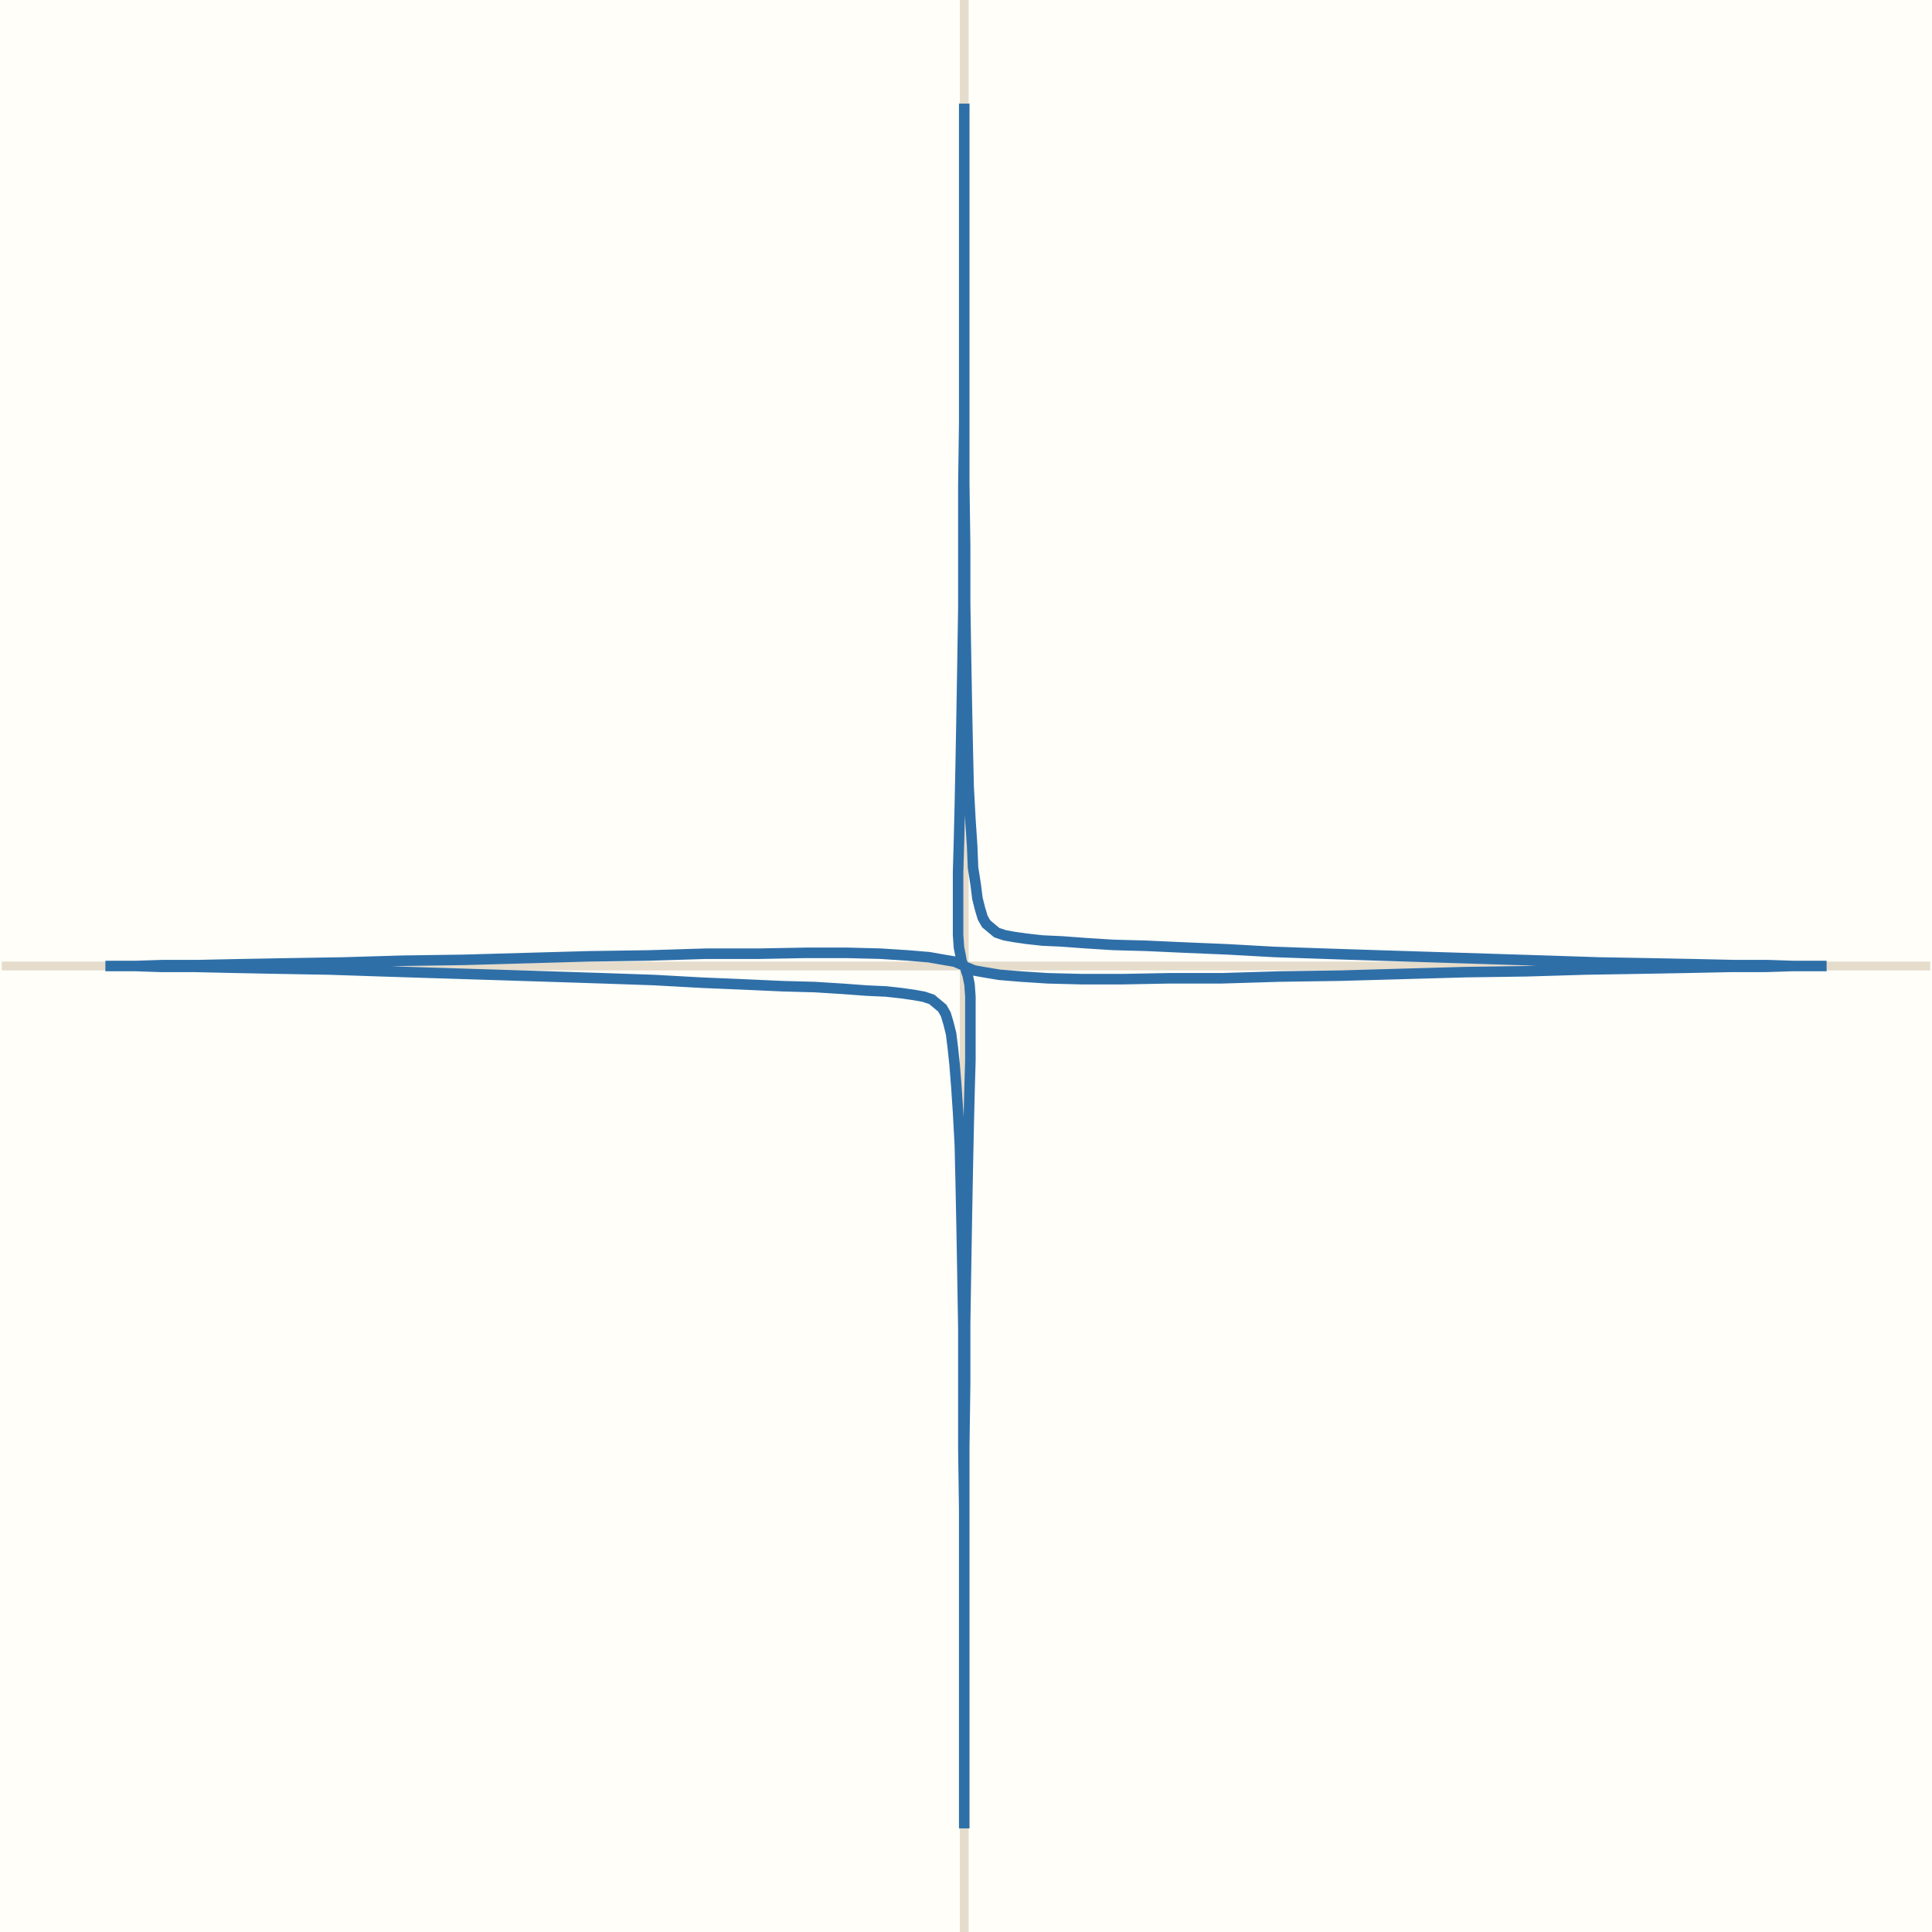
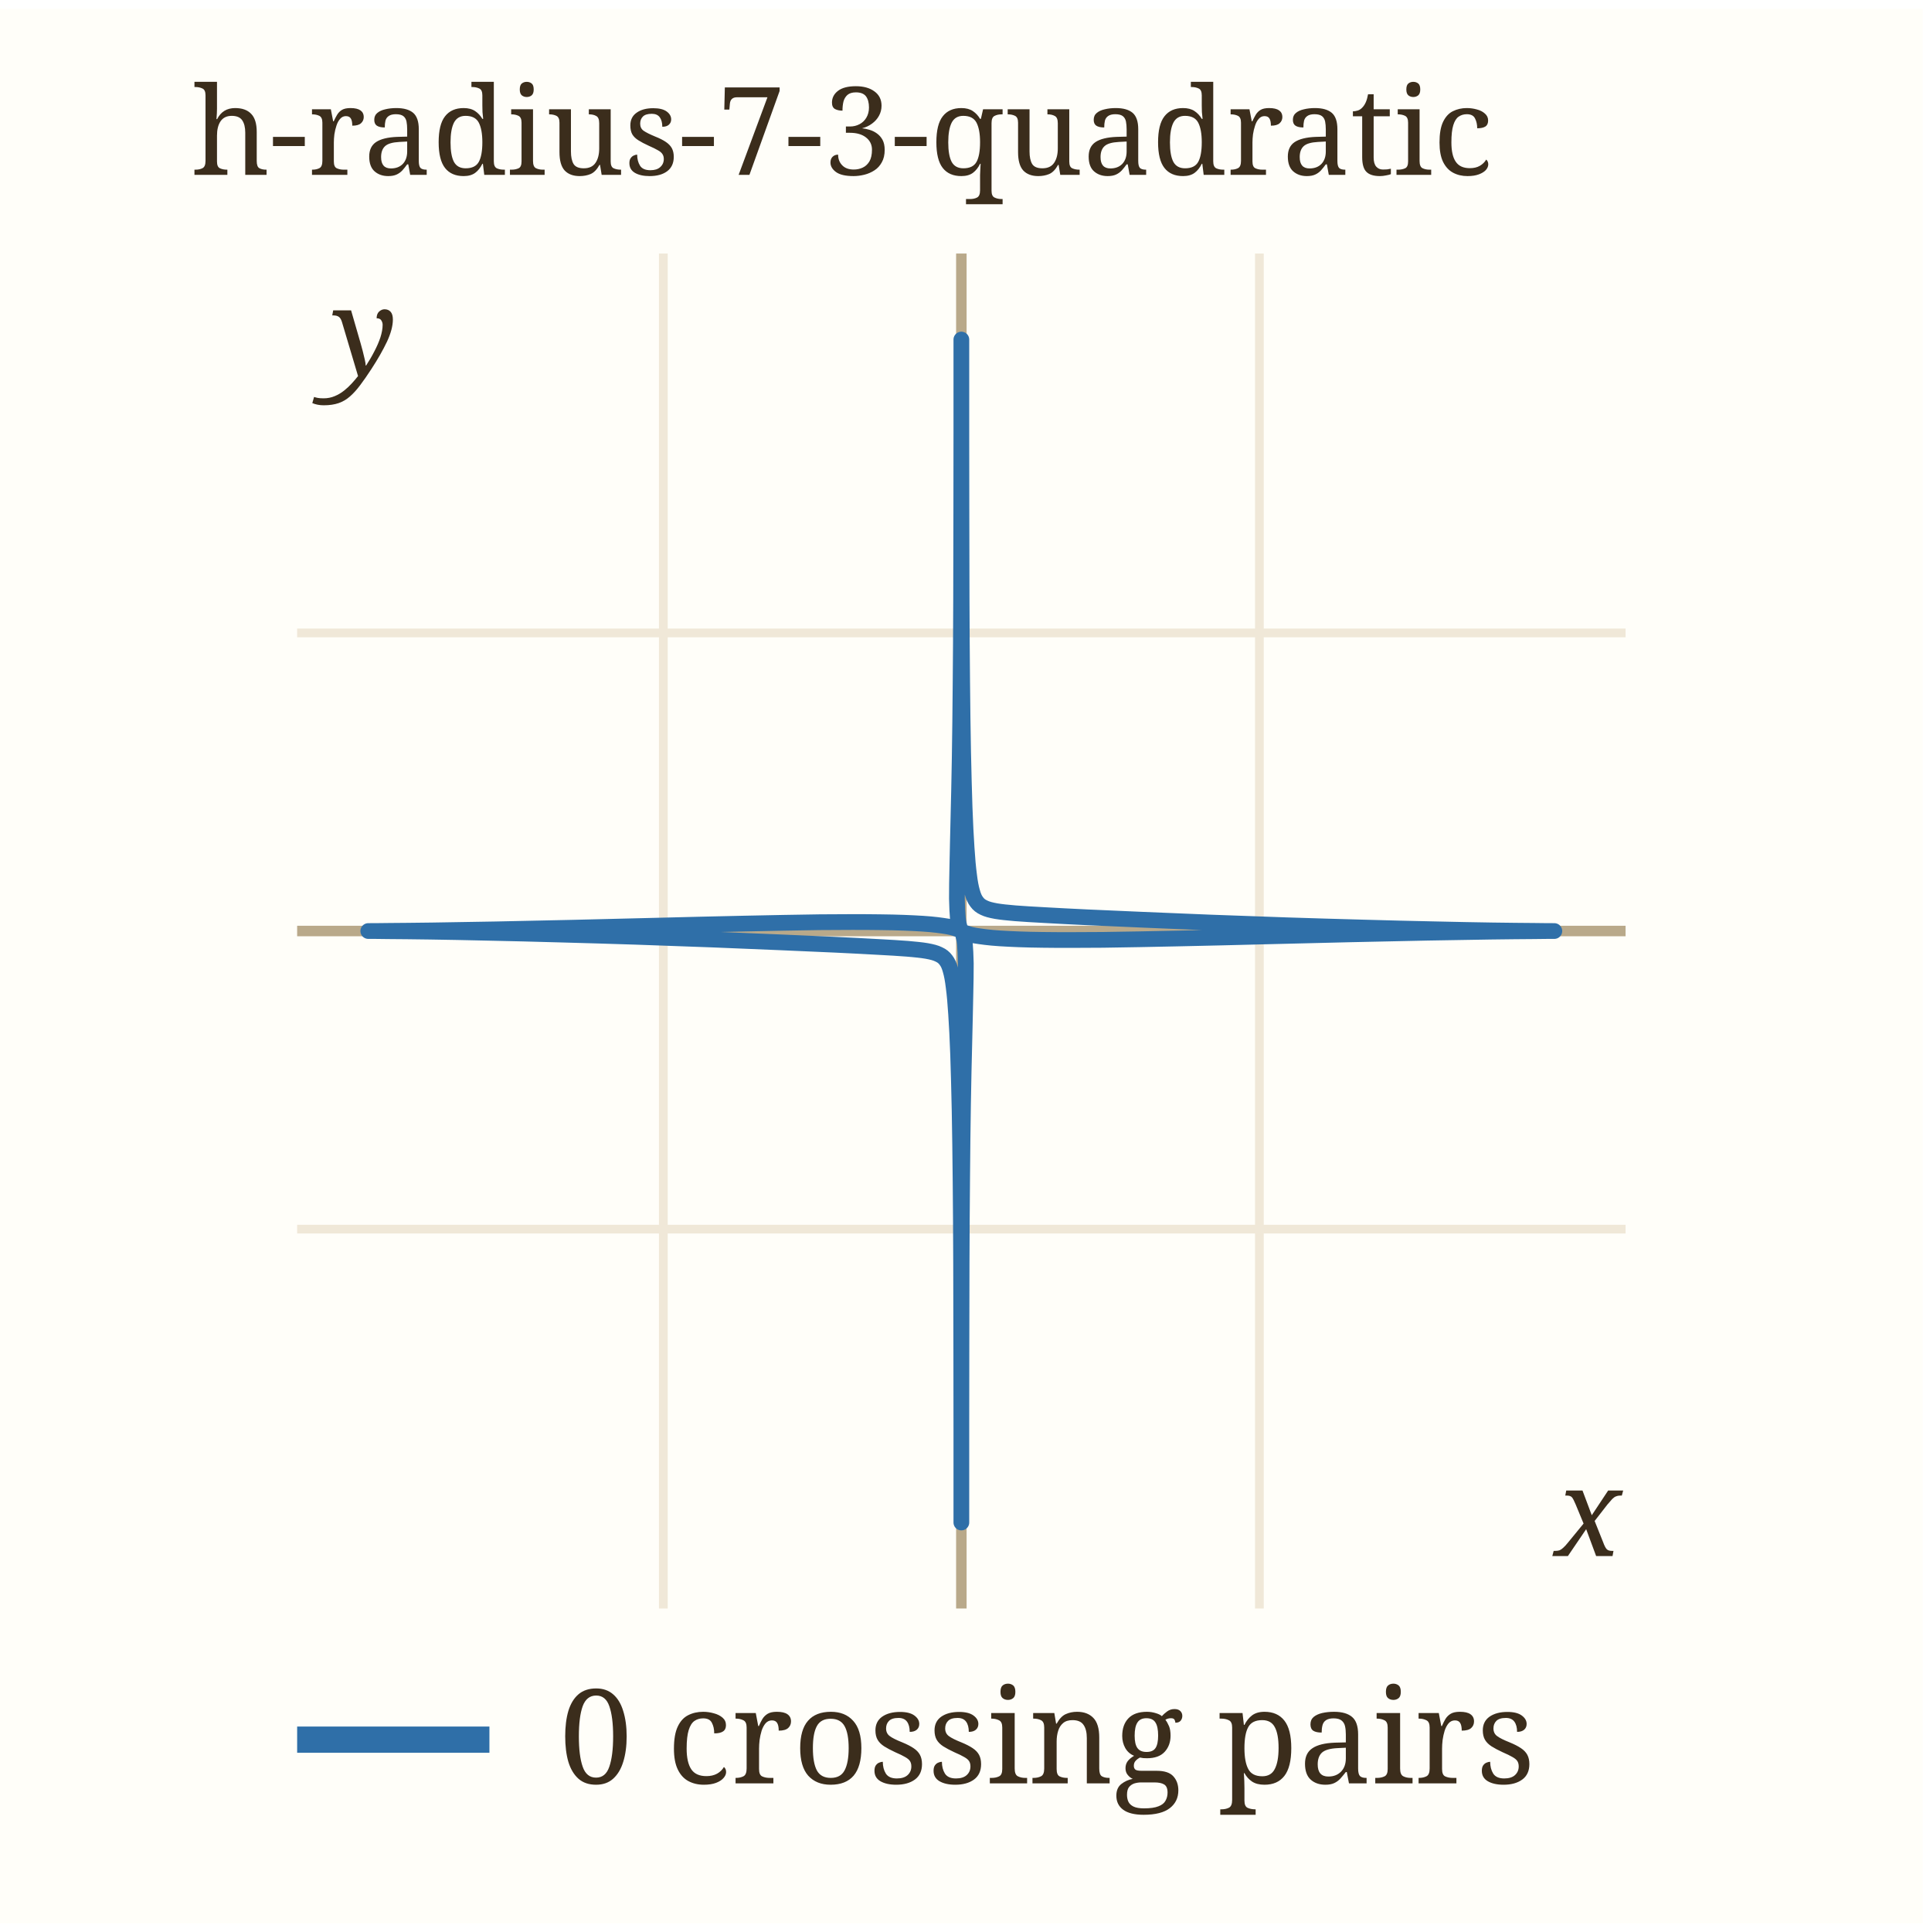
- <svg xmlns="http://www.w3.org/2000/svg" viewBox="0 0 220 220" width="220" height="220" role="img" aria-label="h-radius-7-3-quadratic">
-   <rect width="220" height="220" fill="#fffef9" />
-   <line x1="0.2" y1="110.0" x2="219.8" y2="110.0" stroke="#e6dccb" />
-   <line x1="109.8" y1="220.0" x2="109.8" y2="0.0" stroke="#e6dccb" />
-   <path d="M12.0,110.0 L13.3,110.0 L15.4,110.0 L18.4,110.1 L22.2,110.1 L26.7,110.2 L31.8,110.3 L37.5,110.4 L43.5,110.6 L49.8,110.8 L56.2,111.0 L62.5,111.2 L68.7,111.4 L74.5,111.6 L79.9,111.9 L84.7,112.1 L89.1,112.3 L92.8,112.4 L96.0,112.6 L98.7,112.8 L100.9,112.9 L102.7,113.1 L104.1,113.3 L105.2,113.5 L106.1,113.8 L106.7,114.3 L107.3,114.8 L107.7,115.5 L108.0,116.5 L108.3,117.7 L108.5,119.3 L108.7,121.2 L108.9,123.7 L109.1,126.7 L109.3,130.4 L109.4,134.7 L109.5,139.6 L109.6,145.2 L109.7,151.3 L109.7,157.9 L109.7,164.9 L109.8,172.0 L109.8,179.0 L109.8,185.8 L109.8,192.0 L109.8,197.5 L109.8,202.1 L109.8,205.4 L109.8,207.5 L109.8,208.2 L109.8,207.5 L109.8,205.4 L109.8,202.1 L109.8,197.5 L109.8,192.0 L109.8,185.8 L109.8,179.0 L109.8,171.9 L109.8,164.7 L109.9,157.6 L109.9,150.8 L110.0,144.4 L110.1,138.5 L110.2,133.1 L110.3,128.3 L110.4,124.2 L110.5,120.7 L110.5,117.7 L110.5,115.3 L110.5,113.5 L110.4,112.1 L110.2,111.1 L110.0,110.5 L109.9,110.1 L109.8,110.0 L109.9,110.1 L110.2,110.2 L110.9,110.5 L112.0,110.7 L113.8,111.0 L116.2,111.2 L119.3,111.4 L123.2,111.5 L127.8,111.5 L133.1,111.4 L139.1,111.4 L145.7,111.2 L152.6,111.1 L159.7,110.9 L166.8,110.7 L173.8,110.6 L180.5,110.4 L186.6,110.3 L192.2,110.2 L197.0,110.1 L201.0,110.1 L204.1,110.0 L206.3,110.0 L207.6,110.0 L208.0,110.0 L207.6,110.0 L206.3,110.0 L204.2,110.0 L201.2,109.9 L197.4,109.9 L192.9,109.8 L187.8,109.7 L182.1,109.6 L176.0,109.4 L169.7,109.2 L163.4,109.0 L157.0,108.8 L150.9,108.6 L145.1,108.4 L139.7,108.1 L134.9,107.9 L130.5,107.7 L126.8,107.6 L123.6,107.4 L120.9,107.2 L118.7,107.1 L116.9,106.9 L115.5,106.7 L114.4,106.5 L113.5,106.2 L112.9,105.7 L112.3,105.2 L111.9,104.5 L111.6,103.5 L111.3,102.3 L111.1,100.7 L110.8,98.8 L110.7,96.3 L110.5,93.3 L110.3,89.6 L110.2,85.3 L110.1,80.4 L110.0,74.8 L109.9,68.7 L109.9,62.1 L109.8,55.1 L109.8,48.0 L109.8,41.0 L109.8,34.2 L109.8,28.0 L109.8,22.5 L109.8,17.9 L109.8,14.6 L109.8,12.5 L109.8,11.8 L109.8,12.5 L109.8,14.6 L109.8,17.9 L109.8,22.5 L109.8,28.0 L109.8,34.2 L109.8,41.0 L109.8,48.1 L109.7,55.3 L109.7,62.4 L109.7,69.2 L109.6,75.6 L109.5,81.5 L109.4,86.9 L109.3,91.7 L109.2,95.8 L109.1,99.3 L109.1,102.3 L109.1,104.7 L109.1,106.5 L109.2,107.9 L109.4,108.9 L109.5,109.5 L109.7,109.9 L109.8,110.0 L109.7,109.9 L109.4,109.8 L108.7,109.5 L107.5,109.3 L105.8,109.0 L103.4,108.8 L100.3,108.6 L96.4,108.5 L91.8,108.5 L86.4,108.6 L80.4,108.6 L73.9,108.8 L67.0,108.9 L59.9,109.1 L52.8,109.3 L45.8,109.4 L39.1,109.6 L32.9,109.7 L27.4,109.8 L22.6,109.9 L18.6,109.9 L15.5,110.0 L13.3,110.0 L12.0,110.0" fill="none" stroke="#2f6fa8" stroke-width="1.2" />
+ <svg xmlns="http://www.w3.org/2000/svg" viewBox="0 0 220 219" width="219" height="220" role="img" aria-label="h-radius-7-3-quadratic" data-panel="h-radius-7-3-quadratic">
+   <rect x="0" y="0" width="220" height="219" fill="#fffef9" />
+   <clipPath id="clip-h-radius-7-3-quadratic">
+     <rect x="34" y="28" width="152" height="155" />
+   </clipPath>
+   <g clip-path="url(#clip-h-radius-7-3-quadratic)">
+     <line x1="75.9" x2="75.9" y1="28" y2="183" stroke="#f0e8d8" stroke-width="1" />
+     <text x="75.9" y="197.0" font-family="ui-monospace, Menlo, monospace" font-size="11" fill="#9c8a6a" text-anchor="middle">-0.5</text>
+     <line x1="110.0" x2="110.0" y1="28" y2="183" stroke="#b9a98a" stroke-width="1.2" />
+     <line x1="144.1" x2="144.1" y1="28" y2="183" stroke="#f0e8d8" stroke-width="1" />
+     <text x="144.1" y="197.0" font-family="ui-monospace, Menlo, monospace" font-size="11" fill="#9c8a6a" text-anchor="middle">0.5</text>
+     <line x1="34" x2="186" y1="139.6" y2="139.6" stroke="#f0e8d8" stroke-width="1" />
+     <text x="28.0" y="143.6" font-family="ui-monospace, Menlo, monospace" font-size="11" fill="#9c8a6a" text-anchor="end">-0.5</text>
+     <line x1="34" x2="186" y1="105.5" y2="105.5" stroke="#b9a98a" stroke-width="1.2" />
+     <line x1="34" x2="186" y1="71.4" y2="71.4" stroke="#f0e8d8" stroke-width="1" />
+     <text x="28.0" y="75.4" font-family="ui-monospace, Menlo, monospace" font-size="11" fill="#9c8a6a" text-anchor="end">0.5</text>
+     <path d="M42.14,105.50 C42.54,105.50 43.33,105.50 44.50,105.52 C45.68,105.53 47.29,105.54 49.19,105.57 C51.09,105.60 53.42,105.64 55.89,105.70 C58.37,105.75 61.21,105.82 64.03,105.90 C66.85,105.97 69.92,106.07 72.83,106.16 C75.74,106.26 78.74,106.37 81.47,106.47 C84.20,106.58 86.87,106.69 89.23,106.79 C91.58,106.89 93.74,106.99 95.61,107.07 C97.48,107.16 99.08,107.24 100.45,107.32 C101.82,107.39 102.90,107.46 103.83,107.53 C104.77,107.61 105.45,107.68 106.04,107.78 C106.64,107.89 107.04,107.99 107.41,108.17 C107.78,108.34 108.02,108.53 108.24,108.83 C108.47,109.13 108.62,109.47 108.76,109.98 C108.91,110.50 109.02,111.08 109.12,111.92 C109.23,112.76 109.32,113.73 109.40,115.02 C109.49,116.31 109.56,117.81 109.63,119.64 C109.69,121.48 109.75,123.62 109.80,126.04 C109.85,128.46 109.88,131.25 109.91,134.17 C109.94,137.10 109.96,140.38 109.97,143.58 C109.98,146.79 109.99,150.26 109.99,153.40 C110.00,156.54 110.00,159.76 110.00,162.42 C110.00,165.08 110.00,167.58 110.00,169.37 C110.00,171.16 110.00,172.53 110.00,173.16 C110.00,173.79 110.00,173.79 110.00,173.16 C110.00,172.53 110.00,171.16 110.00,169.37 C110.00,167.58 110.00,165.09 110.00,162.42 C110.00,159.75 110.00,156.53 110.01,153.37 C110.01,150.21 110.02,146.73 110.03,143.47 C110.04,140.21 110.06,136.86 110.09,133.82 C110.11,130.79 110.15,127.85 110.19,125.25 C110.23,122.66 110.29,120.29 110.34,118.23 C110.38,116.17 110.44,114.41 110.46,112.90 C110.49,111.40 110.52,110.20 110.51,109.21 C110.49,108.22 110.45,107.51 110.40,106.94 C110.34,106.38 110.23,106.06 110.17,105.82 C110.10,105.58 109.98,105.53 110.00,105.50 C110.02,105.48 110.02,105.58 110.28,105.66 C110.55,105.75 110.88,105.90 111.57,106.02 C112.26,106.13 113.14,106.26 114.42,106.34 C115.71,106.42 117.31,106.49 119.27,106.51 C121.24,106.54 123.60,106.53 126.20,106.51 C128.81,106.48 131.82,106.41 134.88,106.35 C137.95,106.29 141.35,106.20 144.60,106.12 C147.86,106.04 151.29,105.95 154.41,105.88 C157.53,105.81 160.64,105.75 163.33,105.69 C166.01,105.64 168.50,105.60 170.52,105.57 C172.53,105.54 174.21,105.53 175.43,105.52 C176.66,105.50 177.45,105.50 177.85,105.50 C178.26,105.50 178.25,105.50 177.86,105.50 C177.46,105.50 176.67,105.50 175.50,105.48 C174.32,105.47 172.71,105.46 170.81,105.43 C168.91,105.40 166.58,105.36 164.11,105.30 C161.63,105.25 158.79,105.18 155.97,105.10 C153.15,105.03 150.08,104.93 147.17,104.84 C144.26,104.74 141.26,104.63 138.53,104.53 C135.80,104.42 133.13,104.31 130.77,104.21 C128.42,104.11 126.26,104.01 124.39,103.93 C122.52,103.84 120.92,103.76 119.55,103.68 C118.18,103.61 117.10,103.54 116.17,103.47 C115.23,103.39 114.55,103.32 113.96,103.22 C113.36,103.11 112.96,103.01 112.59,102.83 C112.22,102.66 111.98,102.47 111.76,102.17 C111.53,101.87 111.38,101.53 111.24,101.02 C111.09,100.50 110.98,99.92 110.88,99.08 C110.77,98.24 110.68,97.27 110.60,95.98 C110.51,94.69 110.44,93.19 110.37,91.36 C110.31,89.52 110.25,87.38 110.20,84.96 C110.15,82.54 110.12,79.75 110.09,76.83 C110.06,73.90 110.04,70.62 110.03,67.42 C110.02,64.21 110.01,60.74 110.01,57.60 C110.00,54.46 110.00,51.24 110.00,48.58 C110.00,45.92 110.00,43.42 110.00,41.63 C110.00,39.84 110.00,38.47 110.00,37.84 C110.00,37.21 110.00,37.21 110.00,37.84 C110.00,38.47 110.00,39.84 110.00,41.63 C110.00,43.42 110.00,45.91 110.00,48.58 C110.00,51.25 110.00,54.47 109.99,57.63 C109.99,60.79 109.98,64.27 109.97,67.53 C109.96,70.79 109.94,74.14 109.91,77.18 C109.89,80.21 109.85,83.15 109.81,85.75 C109.77,88.34 109.71,90.71 109.66,92.77 C109.62,94.83 109.56,96.59 109.54,98.10 C109.51,99.60 109.48,100.80 109.49,101.79 C109.51,102.78 109.55,103.49 109.60,104.06 C109.66,104.62 109.77,104.94 109.83,105.18 C109.90,105.42 110.02,105.47 110.00,105.50 C109.98,105.52 109.98,105.42 109.72,105.34 C109.45,105.25 109.12,105.10 108.43,104.98 C107.74,104.87 106.86,104.74 105.58,104.66 C104.29,104.58 102.69,104.51 100.73,104.49 C98.76,104.46 96.40,104.47 93.80,104.49 C91.19,104.52 88.18,104.59 85.12,104.65 C82.05,104.71 78.65,104.80 75.40,104.88 C72.14,104.96 68.71,105.05 65.59,105.12 C62.47,105.19 59.36,105.25 56.67,105.31 C53.99,105.36 51.50,105.40 49.48,105.43 C47.47,105.46 45.79,105.47 44.57,105.48 C43.34,105.50 42.55,105.50 42.15,105.50" fill="none" stroke="#2f6fa8" stroke-width="1.8" stroke-linecap="round" data-path="h-radius-7-3-quadratic" />
+   </g>
+   <text x="177.9" y="177.0" font-family="Georgia, serif" font-size="14" font-style="italic" fill="#3b2d1c">x</text>
+   <text x="38.0" y="42.0" font-family="Georgia, serif" font-size="14" font-style="italic" fill="#3b2d1c">y</text>
+   <text x="22" y="19" font-family="Georgia, serif" font-size="14" fill="#3b2d1c">h-radius-7-3-quadratic</text>
+   <line x1="34" x2="56" y1="198" y2="198" stroke="#2f6fa8" stroke-width="3" />
+   <text x="64" y="203" font-family="Georgia, serif" font-size="15" fill="#3b2d1c">0 crossing pairs</text>
</svg>
